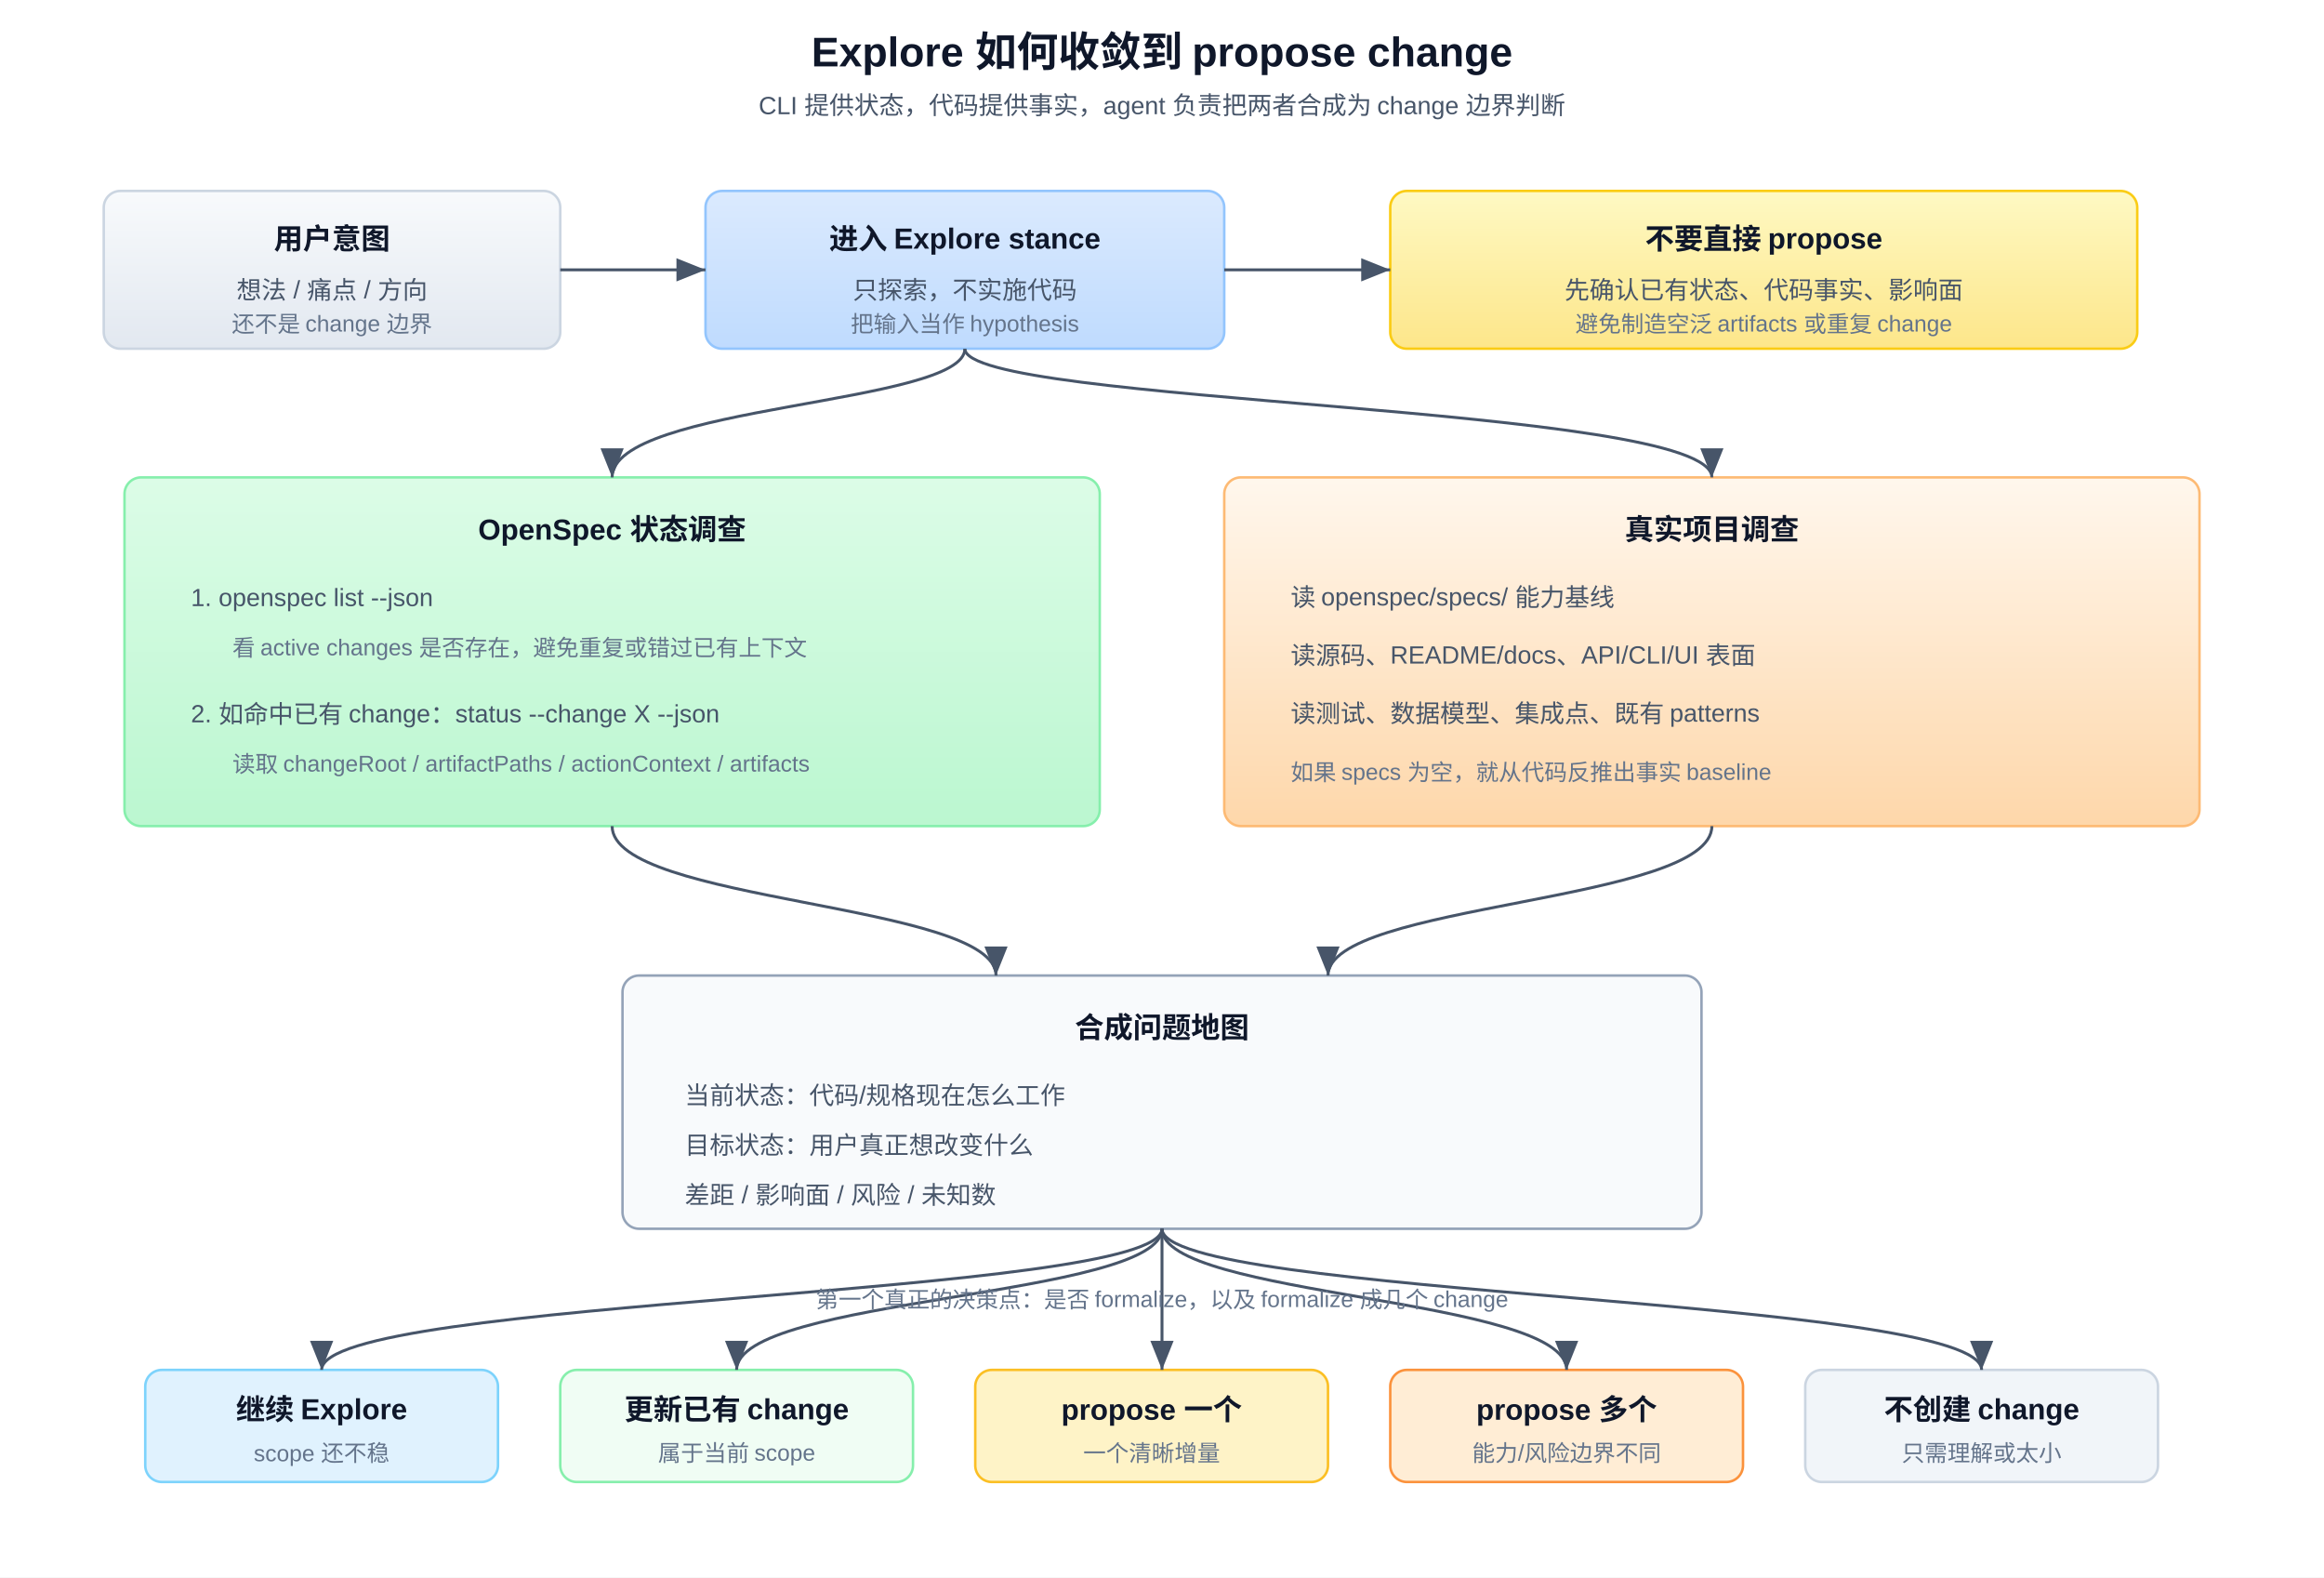
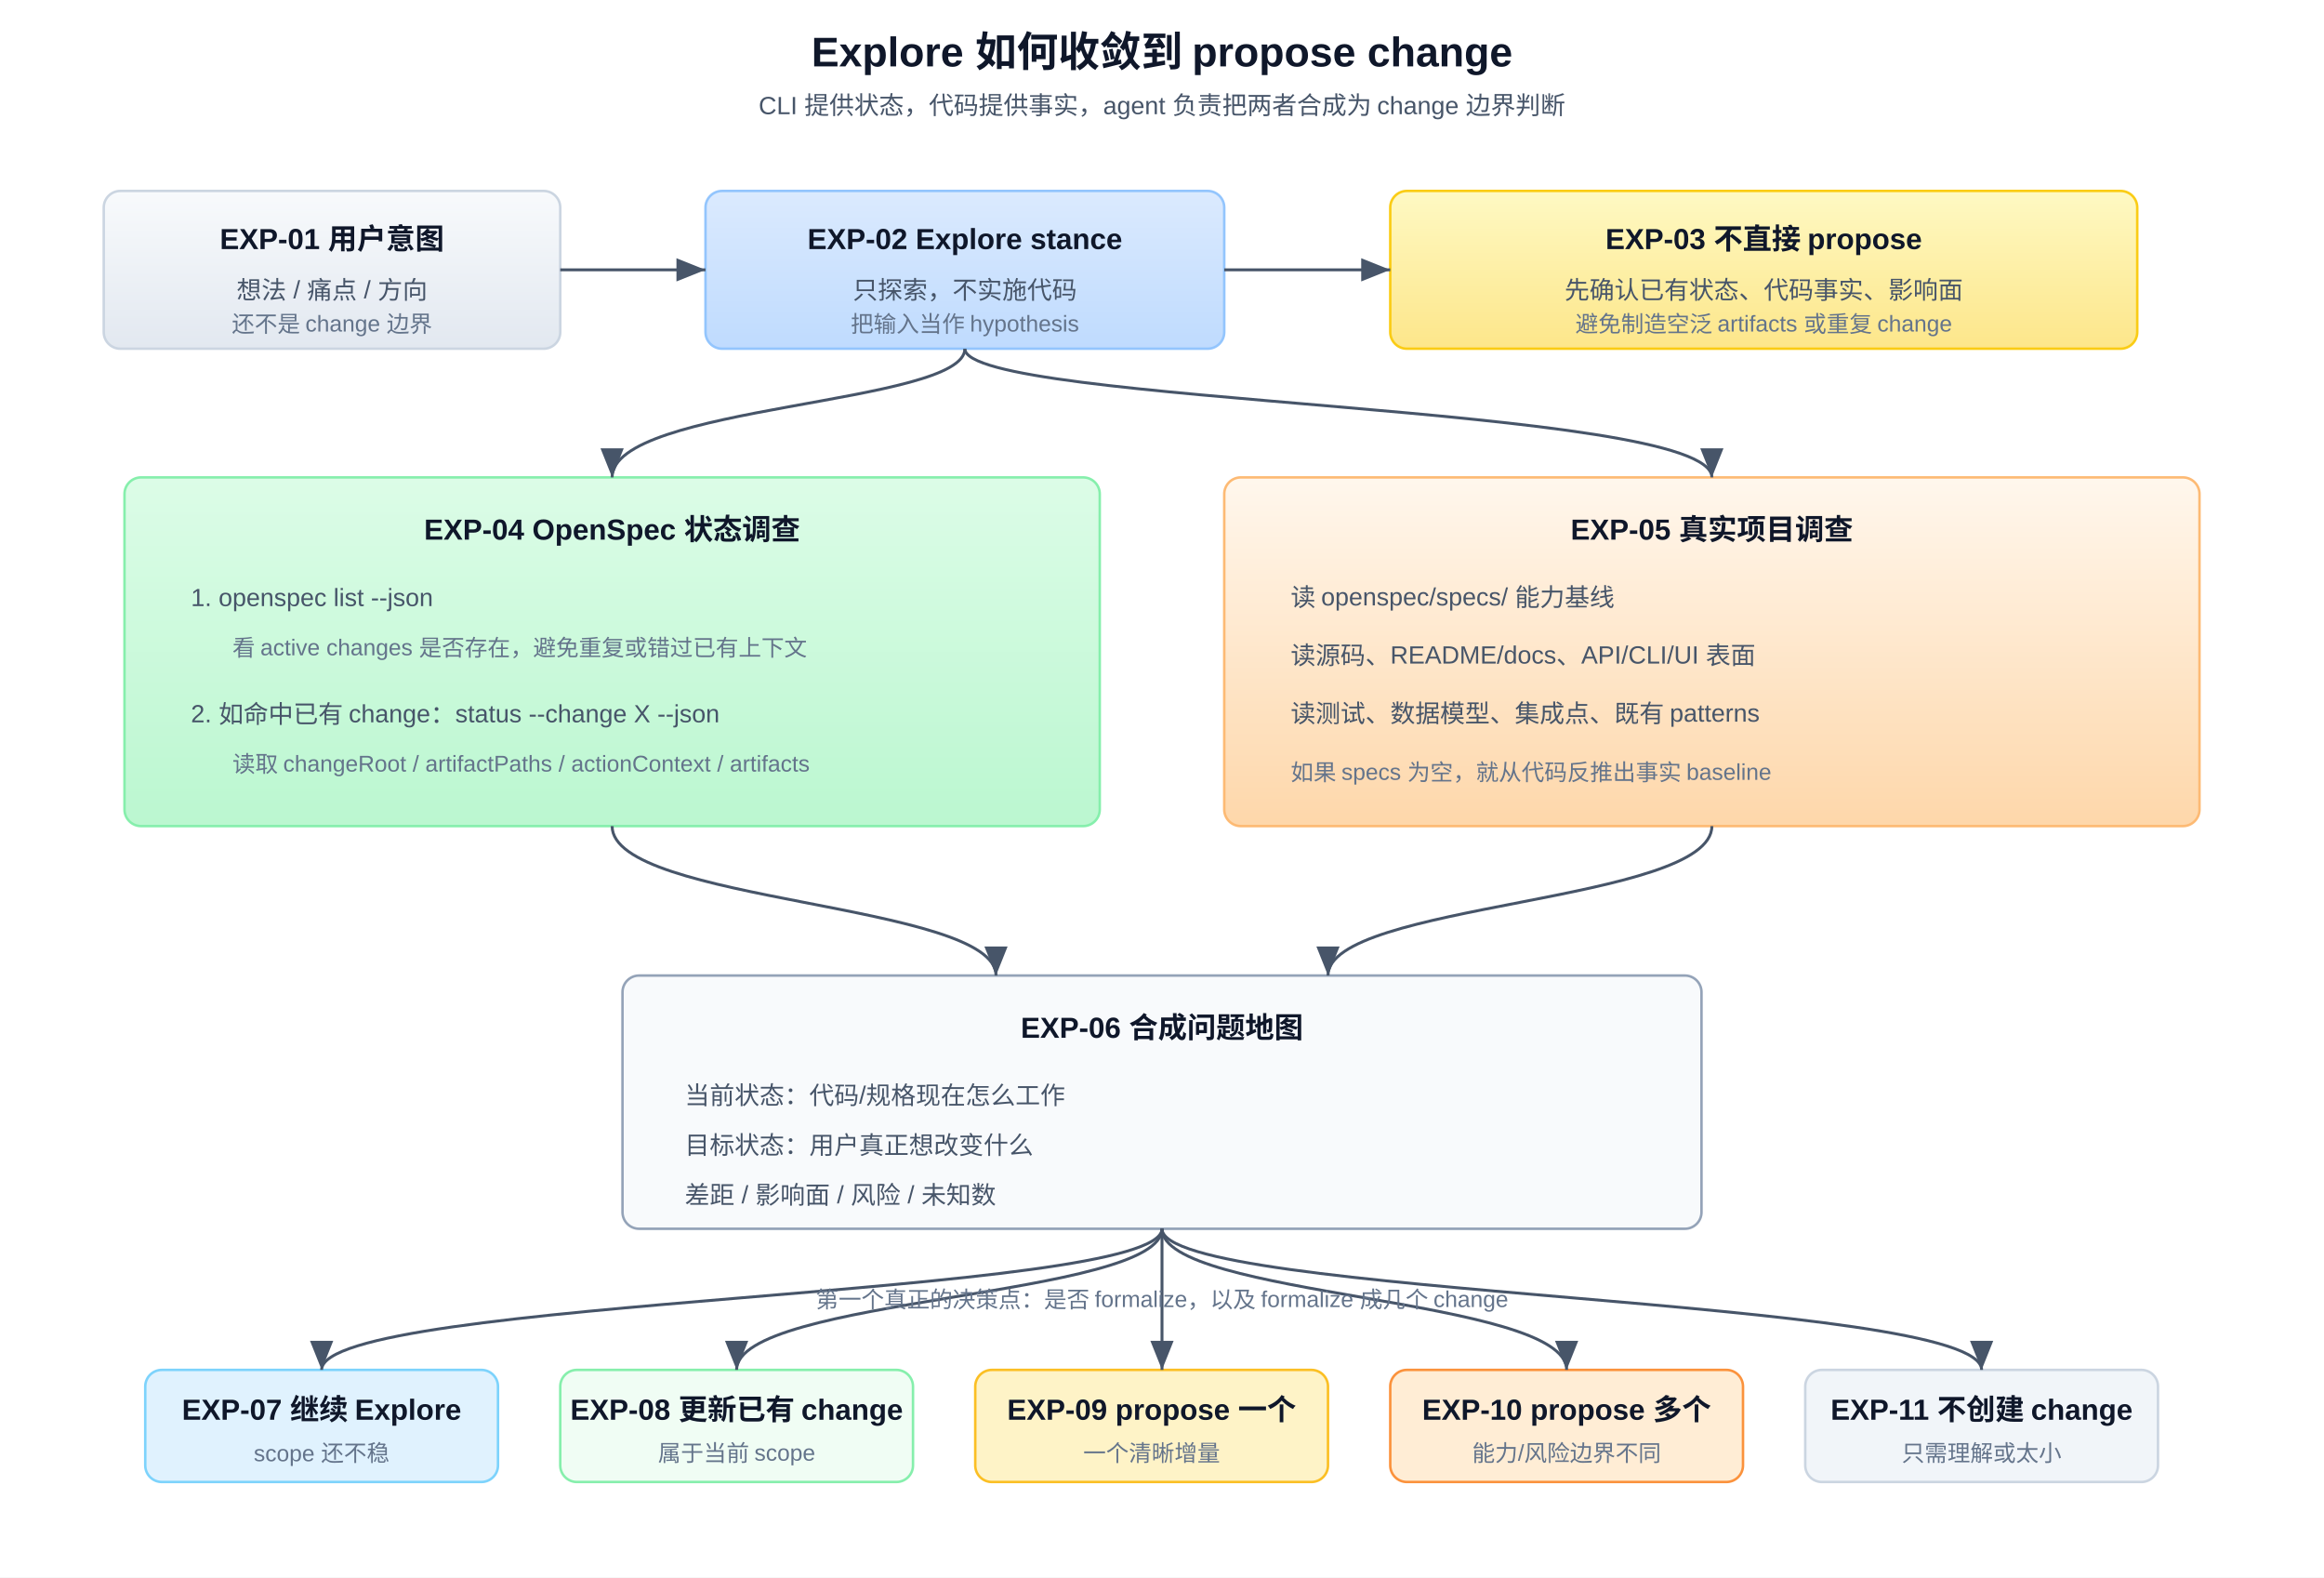
<svg xmlns="http://www.w3.org/2000/svg" viewBox="0 0 1120 760" font-family="Arial, 'Noto Sans CJK SC', sans-serif" font-size="14">
  <defs>
    <marker id="arrow" markerWidth="10" markerHeight="8" refX="10" refY="4" orient="auto">
      <path d="M0,0 L10,4 L0,8 Z" fill="#475569" />
    </marker>
    <linearGradient id="user" x1="0" y1="0" x2="0" y2="1">
      <stop offset="0%" stop-color="#f8fafc" />
      <stop offset="100%" stop-color="#e2e8f0" />
    </linearGradient>
    <linearGradient id="agent" x1="0" y1="0" x2="0" y2="1">
      <stop offset="0%" stop-color="#dbeafe" />
      <stop offset="100%" stop-color="#bfdbfe" />
    </linearGradient>
    <linearGradient id="cli" x1="0" y1="0" x2="0" y2="1">
      <stop offset="0%" stop-color="#dcfce7" />
      <stop offset="100%" stop-color="#bbf7d0" />
    </linearGradient>
    <linearGradient id="code" x1="0" y1="0" x2="0" y2="1">
      <stop offset="0%" stop-color="#fff7ed" />
      <stop offset="100%" stop-color="#fed7aa" />
    </linearGradient>
    <linearGradient id="decision" x1="0" y1="0" x2="0" y2="1">
      <stop offset="0%" stop-color="#fef9c3" />
      <stop offset="100%" stop-color="#fde68a" />
    </linearGradient>
    <style>
      .box { stroke-width: 1.2; rx: 8; }
      .label { fill: #0f172a; font-weight: 700; }
      .small { fill: #475569; font-size: 12px; }
      .tiny { fill: #64748b; font-size: 11px; }
      .arrow { stroke: #475569; stroke-width: 1.4; fill: none; marker-end: url(#arrow); }
      .dash { stroke-dasharray: 5 4; }
    </style>
  </defs>
  <rect x="0" y="0" width="1120" height="760" fill="#ffffff" />
  <text x="560" y="32" text-anchor="middle" font-size="20" font-weight="700" fill="#0f172a">Explore 如何收敛到 propose change</text>
  <text x="560" y="55" text-anchor="middle" class="small">CLI 提供状态，代码提供事实，agent 负责把两者合成为 change 边界判断</text>
  <rect x="50" y="92" width="220" height="76" class="box" fill="url(#user)" stroke="#cbd5e1" />
-   <text x="160" y="120" text-anchor="middle" class="label">用户意图</text>
+   <text x="160" y="120" text-anchor="middle" class="label">EXP-01 用户意图</text>
  <text x="160" y="144" text-anchor="middle" class="small">想法 / 痛点 / 方向</text>
  <text x="160" y="160" text-anchor="middle" class="tiny">还不是 change 边界</text>
  <rect x="340" y="92" width="250" height="76" class="box" fill="url(#agent)" stroke="#93c5fd" />
-   <text x="465" y="120" text-anchor="middle" class="label">进入 Explore stance</text>
+   <text x="465" y="120" text-anchor="middle" class="label">EXP-02 Explore stance</text>
  <text x="465" y="144" text-anchor="middle" class="small">只探索，不实施代码</text>
  <text x="465" y="160" text-anchor="middle" class="tiny">把输入当作 hypothesis</text>
  <rect x="670" y="92" width="360" height="76" class="box" fill="url(#decision)" stroke="#facc15" />
-   <text x="850" y="120" text-anchor="middle" class="label">不要直接 propose</text>
+   <text x="850" y="120" text-anchor="middle" class="label">EXP-03 不直接 propose</text>
  <text x="850" y="144" text-anchor="middle" class="small">先确认已有状态、代码事实、影响面</text>
  <text x="850" y="160" text-anchor="middle" class="tiny">避免制造空泛 artifacts 或重复 change</text>
  <path d="M270,130 L340,130" class="arrow" />
  <path d="M590,130 L670,130" class="arrow" />
  <rect x="60" y="230" width="470" height="168" class="box" fill="url(#cli)" stroke="#86efac" />
-   <text x="295" y="260" text-anchor="middle" class="label">OpenSpec 状态调查</text>
+   <text x="295" y="260" text-anchor="middle" class="label">EXP-04 OpenSpec 状态调查</text>
  <text x="92" y="292" class="small">1. openspec list --json</text>
  <text x="112" y="316" class="tiny">看 active changes 是否存在，避免重复或错过已有上下文</text>
  <text x="92" y="348" class="small">2. 如命中已有 change：status --change X --json</text>
  <text x="112" y="372" class="tiny">读取 changeRoot / artifactPaths / actionContext / artifacts</text>
  <rect x="590" y="230" width="470" height="168" class="box" fill="url(#code)" stroke="#fdba74" />
-   <text x="825" y="260" text-anchor="middle" class="label">真实项目调查</text>
+   <text x="825" y="260" text-anchor="middle" class="label">EXP-05 真实项目调查</text>
  <text x="622" y="292" class="small">读 openspec/specs/ 能力基线</text>
  <text x="622" y="320" class="small">读源码、README/docs、API/CLI/UI 表面</text>
  <text x="622" y="348" class="small">读测试、数据模型、集成点、既有 patterns</text>
  <text x="622" y="376" class="tiny">如果 specs 为空，就从代码反推出事实 baseline</text>
  <path d="M465,168 C465,195 295,195 295,230" class="arrow" />
  <path d="M465,168 C465,195 825,195 825,230" class="arrow" />
  <rect x="300" y="470" width="520" height="122" class="box" fill="#f8fafc" stroke="#94a3b8" />
-   <text x="560" y="500" text-anchor="middle" class="label">合成问题地图</text>
+   <text x="560" y="500" text-anchor="middle" class="label">EXP-06 合成问题地图</text>
  <text x="330" y="532" class="small">当前状态：代码/规格现在怎么工作</text>
  <text x="330" y="556" class="small">目标状态：用户真正想改变什么</text>
  <text x="330" y="580" class="small">差距 / 影响面 / 风险 / 未知数</text>
  <path d="M295,398 C295,435 480,435 480,470" class="arrow" />
  <path d="M825,398 C825,435 640,435 640,470" class="arrow" />
  <rect x="70" y="660" width="170" height="54" class="box" fill="#e0f2fe" stroke="#7dd3fc" />
-   <text x="155" y="684" text-anchor="middle" class="label">继续 Explore</text>
+   <text x="155" y="684" text-anchor="middle" class="label">EXP-07 继续 Explore</text>
  <text x="155" y="704" text-anchor="middle" class="tiny">scope 还不稳</text>
  <rect x="270" y="660" width="170" height="54" class="box" fill="#f0fdf4" stroke="#86efac" />
-   <text x="355" y="684" text-anchor="middle" class="label">更新已有 change</text>
+   <text x="355" y="684" text-anchor="middle" class="label">EXP-08 更新已有 change</text>
  <text x="355" y="704" text-anchor="middle" class="tiny">属于当前 scope</text>
  <rect x="470" y="660" width="170" height="54" class="box" fill="#fef3c7" stroke="#fbbf24" />
-   <text x="555" y="684" text-anchor="middle" class="label">propose 一个</text>
+   <text x="555" y="684" text-anchor="middle" class="label">EXP-09 propose 一个</text>
  <text x="555" y="704" text-anchor="middle" class="tiny">一个清晰增量</text>
  <rect x="670" y="660" width="170" height="54" class="box" fill="#ffedd5" stroke="#fb923c" />
-   <text x="755" y="684" text-anchor="middle" class="label">propose 多个</text>
+   <text x="755" y="684" text-anchor="middle" class="label">EXP-10 propose 多个</text>
  <text x="755" y="704" text-anchor="middle" class="tiny">能力/风险边界不同</text>
  <rect x="870" y="660" width="170" height="54" class="box" fill="#f1f5f9" stroke="#cbd5e1" />
-   <text x="955" y="684" text-anchor="middle" class="label">不创建 change</text>
+   <text x="955" y="684" text-anchor="middle" class="label">EXP-11 不创建 change</text>
  <text x="955" y="704" text-anchor="middle" class="tiny">只需理解或太小</text>
  <path d="M560,592 C560,625 155,625 155,660" class="arrow" />
  <path d="M560,592 C560,625 355,625 355,660" class="arrow" />
  <path d="M560,592 L560,660" class="arrow" />
  <path d="M560,592 C560,625 755,625 755,660" class="arrow" />
  <path d="M560,592 C560,625 955,625 955,660" class="arrow" />
  <text x="560" y="630" text-anchor="middle" class="tiny">第一个真正的决策点：是否 formalize，以及 formalize 成几个 change</text>
</svg>
